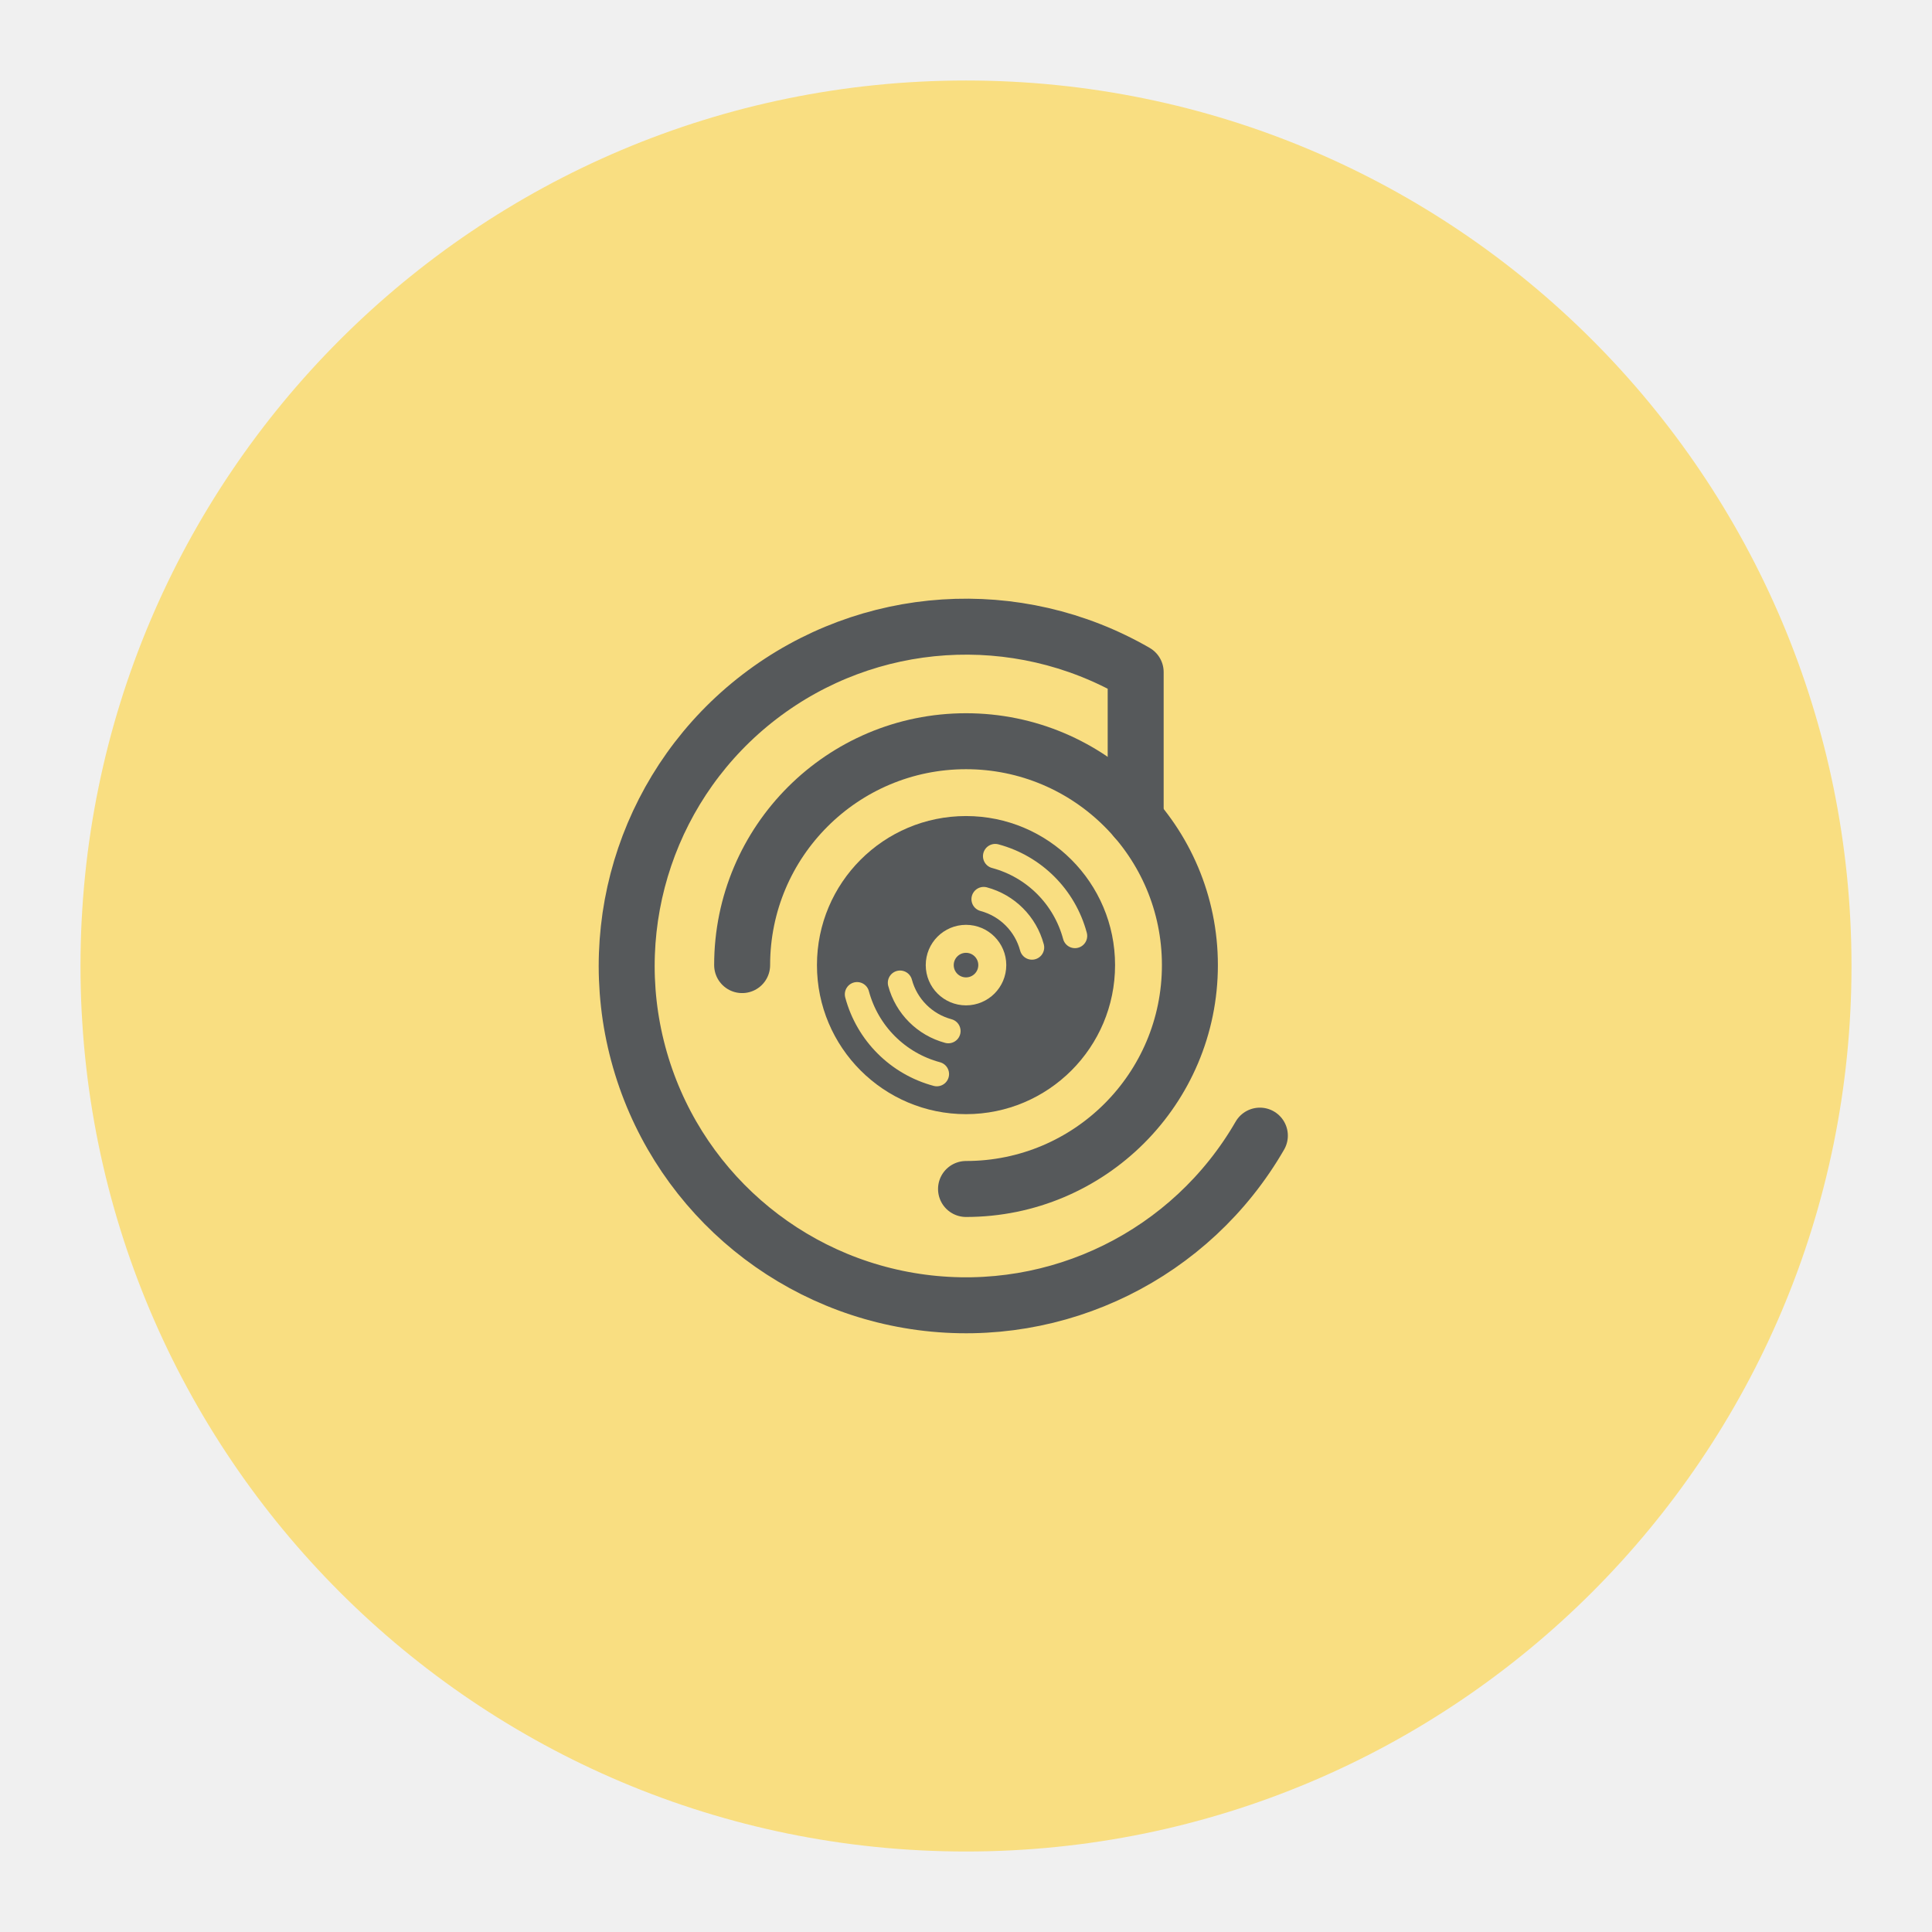
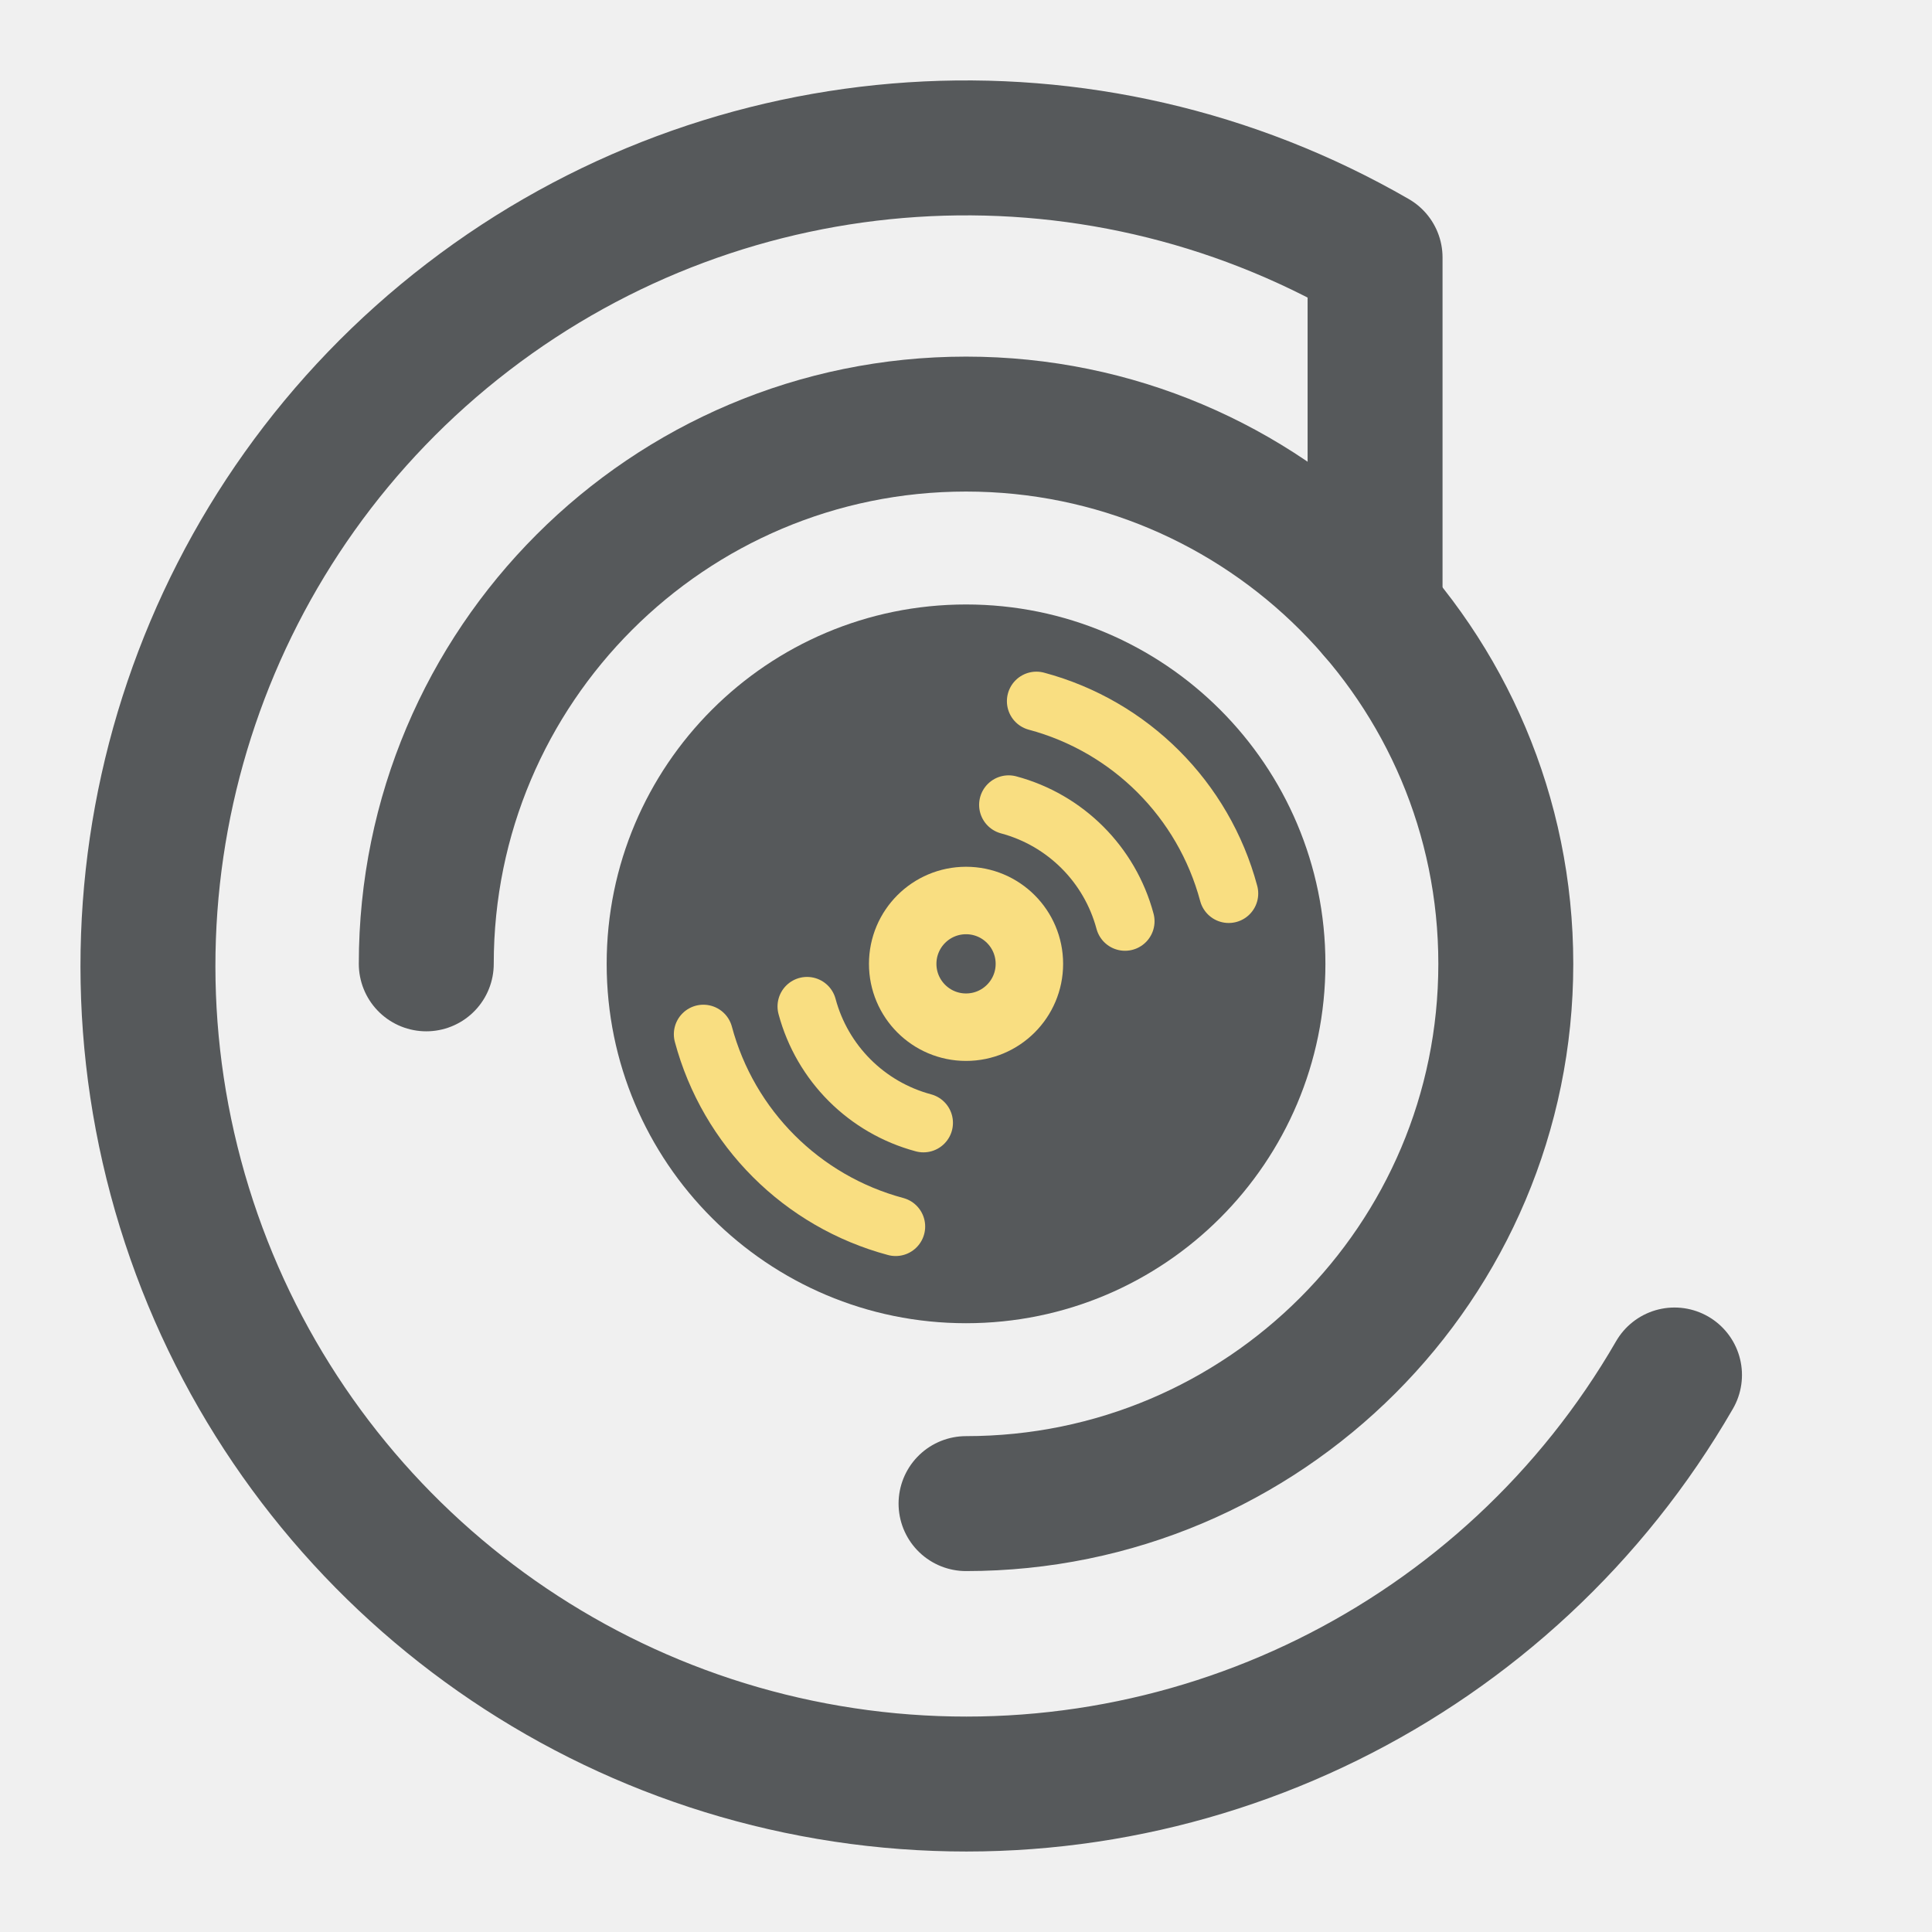
<svg xmlns="http://www.w3.org/2000/svg" version="1.1" id="svg2" viewBox="0 0 192 192" height="192" width="192" xml:space="preserve">
  <defs id="defs4" />
  <g transform="translate(0,-860.3622)" id="layer1">
-     <circle style="fill:#f9de81;fill-opacity:1;fill-rule:evenodd;stroke:none;stroke-opacity:1" cx="96" cy="956.362" r="88" id="circle3745" />
-     <circle style="fill:#56595b;fill-opacity:1;fill-rule:evenodd;stroke:none;stroke-width:7.055;stroke-linecap:round;stroke-linejoin:round;stroke-dasharray:none;stroke-dashoffset:6;stop-color:#000000" id="circle3747" cx="96.001" cy="956.273" r="14.813" />
-     <path style="fill:none;fill-rule:evenodd;stroke:#56595b;stroke-width:5.562;stroke-linecap:round;stroke-linejoin:round;stroke-dasharray:none;stroke-dashoffset:6;stroke-opacity:1;stop-color:#000000" id="path3749" d="m 73.753,956.273 a 22.249,22.249 0 0 1 22.249,-22.249 22.249,22.249 0 0 1 22.249,22.249 22.249,22.249 0 0 1 -22.249,22.249" />
-     <circle style="fill:none;fill-opacity:1;fill-rule:evenodd;stroke:#f9de81;stroke-width:2.781;stroke-linecap:round;stroke-linejoin:round;stroke-dasharray:none;stroke-dashoffset:6;stroke-opacity:1;stop-color:#000000" id="circle3751" cx="96.001" cy="956.273" r="2.611" />
-     <path style="fill:none;fill-opacity:1;fill-rule:evenodd;stroke:#f9de81;stroke-width:2.433;stroke-linecap:round;stroke-linejoin:round;stroke-dasharray:none;stroke-dashoffset:6;stroke-opacity:1;stop-color:#000000" id="path3753" d="m 97.757,949.72 a 6.785,6.785 0 0 1 4.798,4.798" />
-     <path style="fill:none;fill-opacity:1;fill-rule:evenodd;stroke:#f9de81;stroke-width:2.433;stroke-linecap:round;stroke-linejoin:round;stroke-dasharray:none;stroke-dashoffset:6;stroke-opacity:1;stop-color:#000000" id="path3755" d="m 98.903,945.446 a 11.209,11.209 0 0 1 7.926,7.926" />
-     <path style="fill:none;fill-opacity:1;fill-rule:evenodd;stroke:#f9de81;stroke-width:2.433;stroke-linecap:round;stroke-linejoin:round;stroke-dasharray:none;stroke-dashoffset:6;stroke-opacity:1;stop-color:#000000" id="path3757" d="m 93.1,967.101 a 11.209,11.209 0 0 1 -7.926,-7.926" />
-     <path style="fill:none;fill-opacity:1;fill-rule:evenodd;stroke:#f9de81;stroke-width:2.433;stroke-linecap:round;stroke-linejoin:round;stroke-dasharray:none;stroke-dashoffset:6;stroke-opacity:1;stop-color:#000000" id="path3759" d="m 94.245,962.827 a 6.785,6.785 0 0 1 -4.798,-4.798" />
-     <path id="path3761" style="fill:none;stroke:#56595b;stroke-width:5.562;stroke-linecap:round;stroke-linejoin:round;stroke-dasharray:none;stroke-opacity:1" d="m 125.204,973.22 c -6.819,11.811 -20.082,18.352 -33.604,16.572 -13.522,-1.78 -24.64,-11.53 -28.17,-24.704 -3.53,-13.174 1.223,-27.177 12.044,-35.48 10.82,-8.303 25.576,-9.27 37.388,-2.451 v 14.599" />
+     <circle style="fill:#56595b;fill-opacity:1;fill-rule:evenodd;stroke:none;stroke-width:17.008;stroke-linecap:round;stroke-linejoin:round;stroke-dasharray:none;stroke-dashoffset:6;stop-color:#000000" id="circle354" cx="96.004" cy="956.148" r="35.714" />
+     <path style="fill:none;fill-rule:evenodd;stroke:#56595b;stroke-width:13.41;stroke-linecap:round;stroke-linejoin:round;stroke-dasharray:none;stroke-dashoffset:6;stroke-opacity:1;stop-color:#000000" id="path356" d="m 42.363,956.148 a 53.641,53.641 0 0 1 53.641,-53.641 53.641,53.641 0 0 1 53.641,53.641 53.641,53.641 0 0 1 -53.641,53.641" />
+     <circle style="fill:none;fill-opacity:1;fill-rule:evenodd;stroke:#f9de81;stroke-width:6.705;stroke-linecap:round;stroke-linejoin:round;stroke-dasharray:none;stroke-dashoffset:6;stroke-opacity:1;stop-color:#000000" id="circle358" cx="96.004" cy="956.148" r="6.295" />
+     <path style="fill:none;fill-opacity:1;fill-rule:evenodd;stroke:#f9de81;stroke-width:5.867;stroke-linecap:round;stroke-linejoin:round;stroke-dasharray:none;stroke-dashoffset:6;stroke-opacity:1;stop-color:#000000" id="path360" d="m 100.237,940.348 a 16.358,16.358 0 0 1 11.567,11.567" />
+     <path style="fill:none;fill-opacity:1;fill-rule:evenodd;stroke:#f9de81;stroke-width:5.867;stroke-linecap:round;stroke-linejoin:round;stroke-dasharray:none;stroke-dashoffset:6;stroke-opacity:1;stop-color:#000000" id="path362" d="m 102.998,930.044 a 27.025,27.025 0 0 1 19.11,19.11" />
+     <path style="fill:none;fill-opacity:1;fill-rule:evenodd;stroke:#f9de81;stroke-width:5.867;stroke-linecap:round;stroke-linejoin:round;stroke-dasharray:none;stroke-dashoffset:6;stroke-opacity:1;stop-color:#000000" id="path364" d="M 89.009,982.252 A 27.025,27.025 0 0 1 69.899,963.143" />
+     <path style="fill:none;fill-opacity:1;fill-rule:evenodd;stroke:#f9de81;stroke-width:5.867;stroke-linecap:round;stroke-linejoin:round;stroke-dasharray:none;stroke-dashoffset:6;stroke-opacity:1;stop-color:#000000" id="path366" d="M 91.77,971.948 A 16.358,16.358 0 0 1 80.203,960.382" />
+     <path id="path368" style="fill:none;stroke:#56595b;stroke-width:13.41;stroke-linecap:round;stroke-linejoin:round;stroke-dasharray:none;stroke-opacity:1" d="m 166.41,997.007 c -16.441,28.477 -48.417,44.246 -81.018,39.954 -32.601,-4.292 -59.406,-27.799 -67.916,-59.561 -8.51,-31.762 2.95,-65.522 29.037,-85.54 26.087,-20.017 61.664,-22.349 90.14,-5.908 v 35.197" />
  </g>
  <style type="text/css" id="style853">
	.st0{fill:#FFFFFF;}
</style>
  <style type="text/css" id="style853-9">
	.st0{fill:#FFFFFF;}
</style>
  <style type="text/css" id="style853-3">
	.st0{fill:#FFFFFF;}
</style>
</svg>
